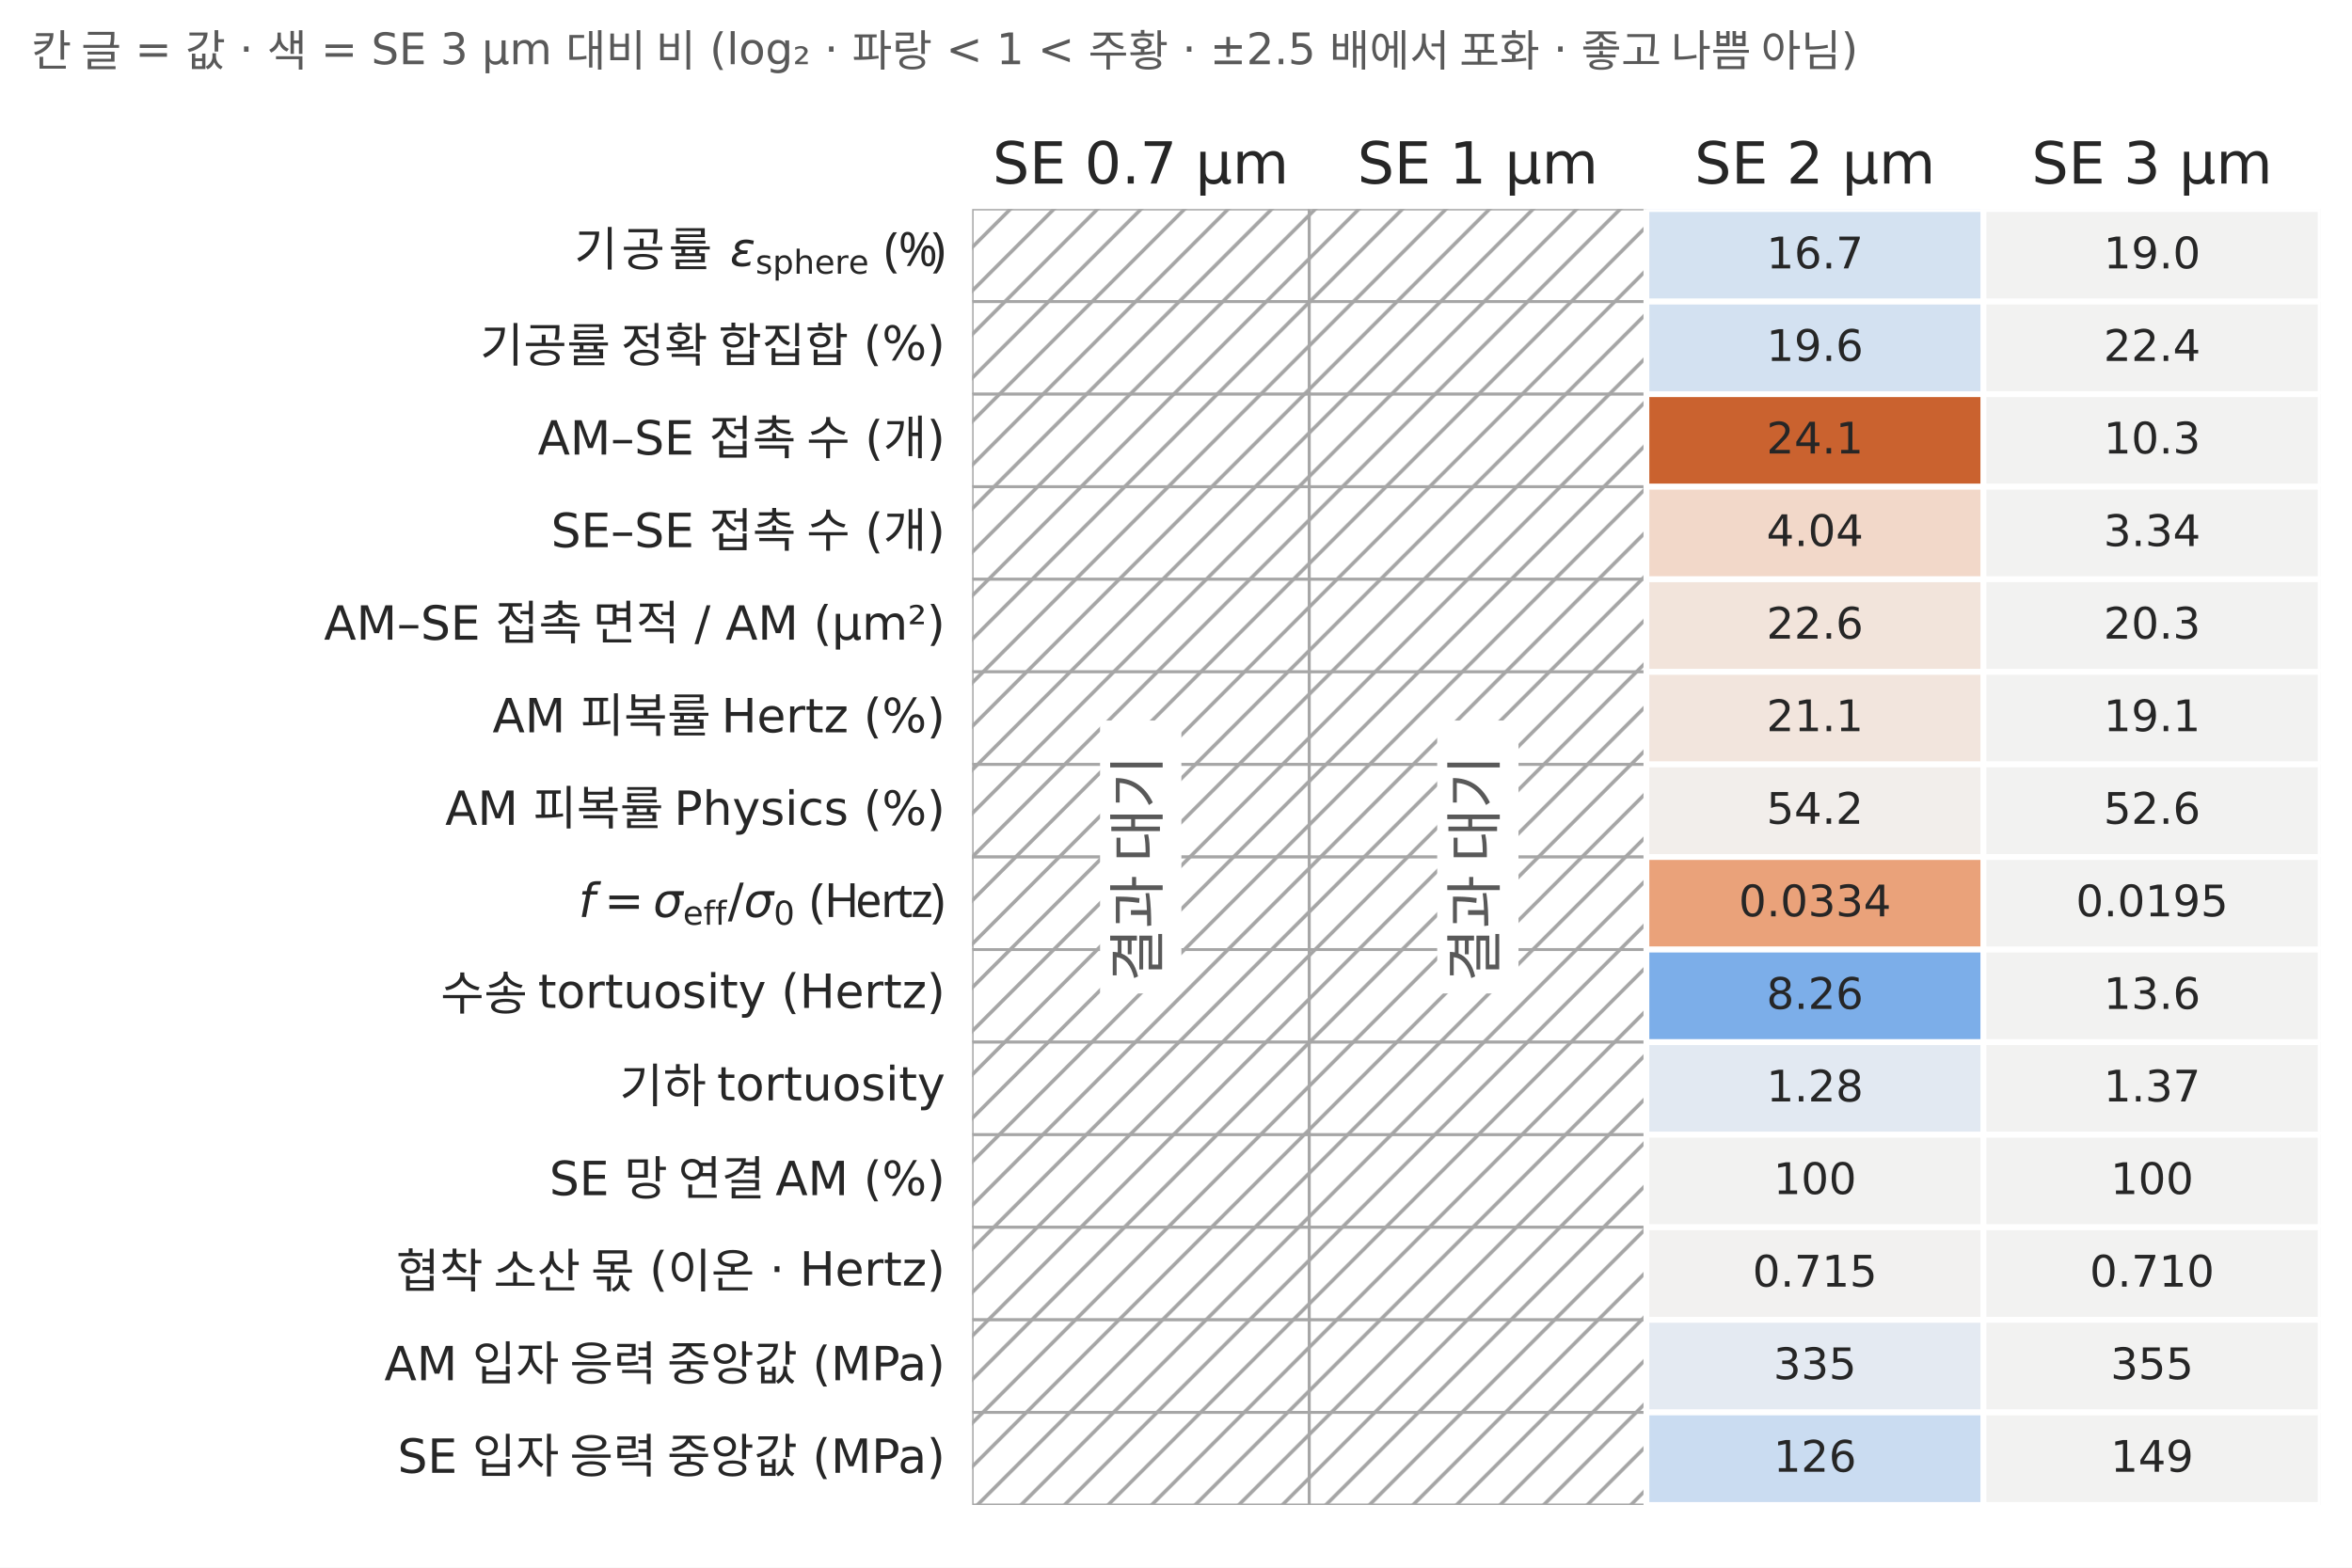
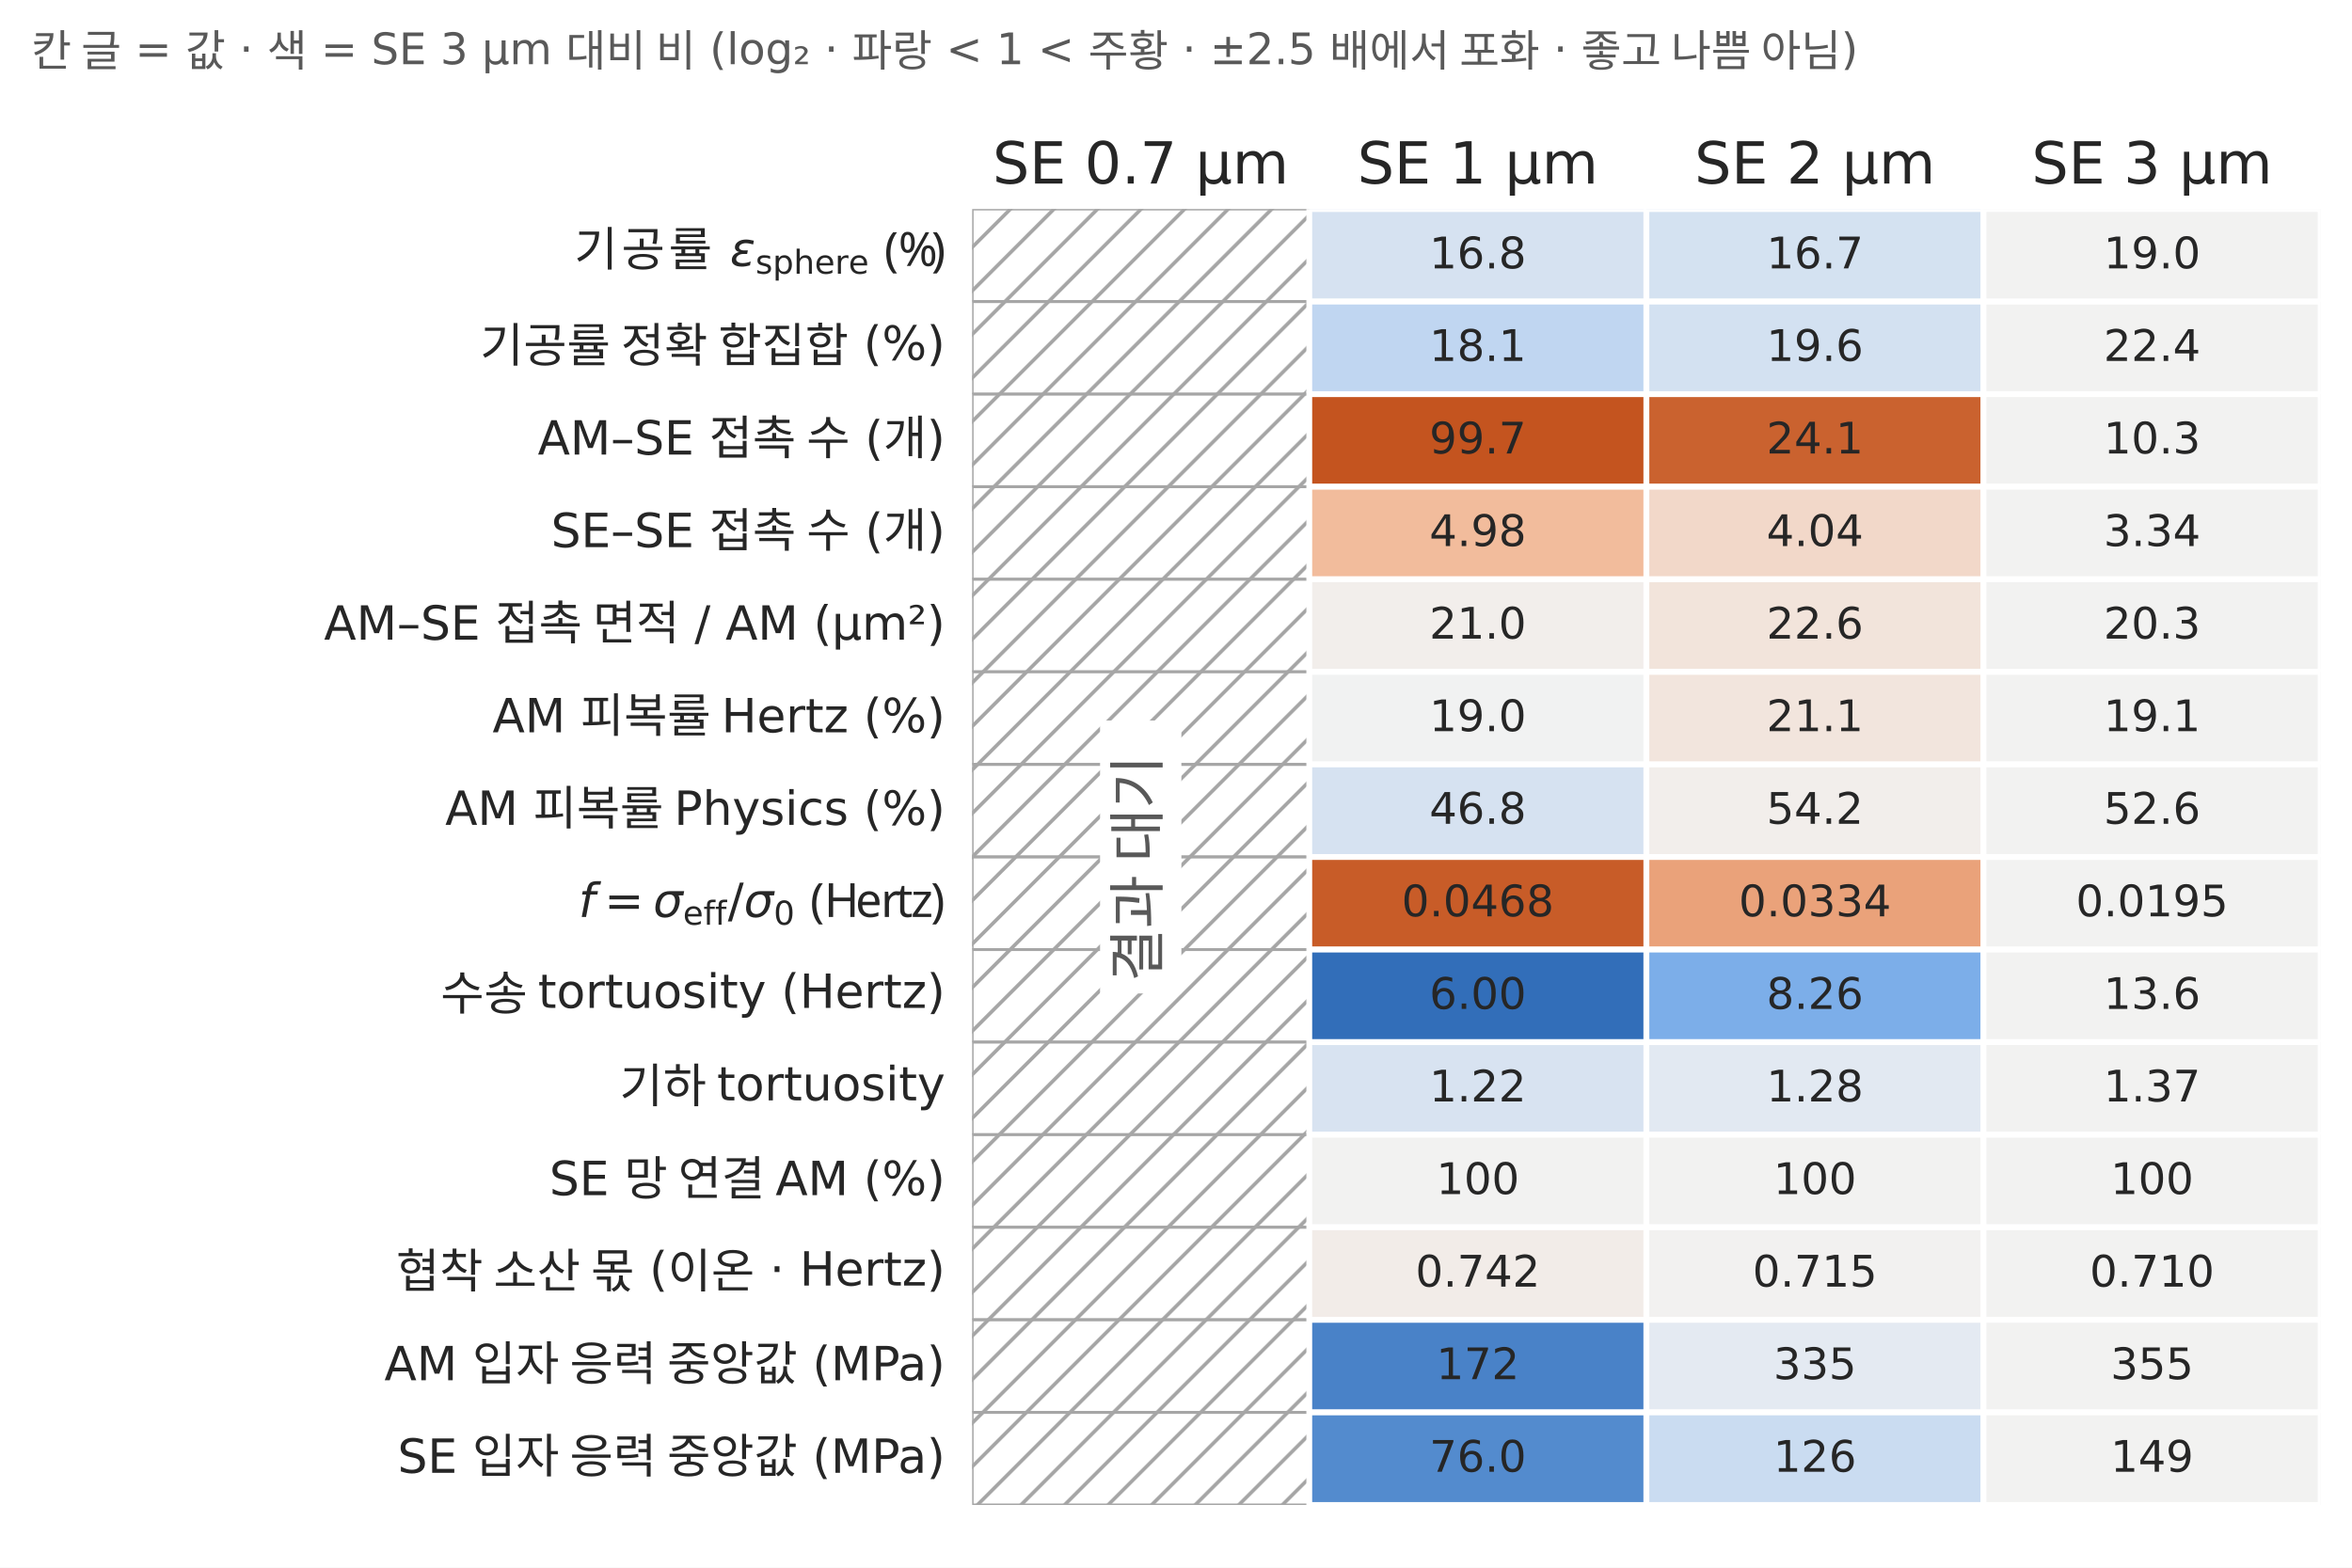
<svg xmlns="http://www.w3.org/2000/svg" width="324pt" height="216pt" viewBox="0 0 324 216" version="1.1">
  <defs>
    <style type="text/css">*{stroke-linejoin: round; stroke-linecap: butt}</style>
  </defs>
  <g id="figure_1">
    <g id="patch_1">
      <path d="M 0 216  L 324 216  L 324 0  L 0 0  z " style="fill: #ffffff" />
    </g>
    <g id="axes_1">
      <g id="patch_2">
        <path d="M 133.92 41.554  L 180.36 41.554  L 180.36 28.8  L 133.92 28.8  z " clip-path="url(#pc2533cafb9)" style="fill: url(#h41734e6f7a); stroke: #a6a6a6; stroke-width: 0.4; stroke-linejoin: miter" />
      </g>
      <g id="patch_3">
-         <path d="M 180.36 41.554  L 226.8 41.554  L 226.8 28.8  L 180.36 28.8  z " clip-path="url(#pc2533cafb9)" style="fill: url(#h41734e6f7a); stroke: #a6a6a6; stroke-width: 0.4; stroke-linejoin: miter" />
+         <path d="M 180.36 41.554  L 226.8 41.554  L 226.8 28.8  L 180.36 28.8  z " clip-path="url(#pc2533cafb9)" style="fill: #d6e2f1; stroke: #ffffff; stroke-width: 0.8; stroke-linejoin: miter" />
      </g>
      <g id="patch_4">
        <path d="M 226.8 41.554  L 273.24 41.554  L 273.24 28.8  L 226.8 28.8  z " clip-path="url(#pc2533cafb9)" style="fill: #d4e2f1; stroke: #ffffff; stroke-width: 0.8; stroke-linejoin: miter" />
      </g>
      <g id="patch_5">
        <path d="M 273.24 41.554  L 319.68 41.554  L 319.68 28.8  L 273.24 28.8  z " clip-path="url(#pc2533cafb9)" style="fill: #f2f2f1; stroke: #ffffff; stroke-width: 0.8; stroke-linejoin: miter" />
      </g>
      <g id="patch_6">
        <path d="M 133.92 54.309  L 180.36 54.309  L 180.36 41.554  L 133.92 41.554  z " clip-path="url(#pc2533cafb9)" style="fill: url(#h41734e6f7a); stroke: #a6a6a6; stroke-width: 0.4; stroke-linejoin: miter" />
      </g>
      <g id="patch_7">
-         <path d="M 180.36 54.309  L 226.8 54.309  L 226.8 41.554  L 180.36 41.554  z " clip-path="url(#pc2533cafb9)" style="fill: url(#h41734e6f7a); stroke: #a6a6a6; stroke-width: 0.4; stroke-linejoin: miter" />
+         <path d="M 180.36 54.309  L 226.8 54.309  L 226.8 41.554  L 180.36 41.554  z " clip-path="url(#pc2533cafb9)" style="fill: #c0d6f1; stroke: #ffffff; stroke-width: 0.8; stroke-linejoin: miter" />
      </g>
      <g id="patch_8">
        <path d="M 226.8 54.309  L 273.24 54.309  L 273.24 41.554  L 226.8 41.554  z " clip-path="url(#pc2533cafb9)" style="fill: #d3e1f1; stroke: #ffffff; stroke-width: 0.8; stroke-linejoin: miter" />
      </g>
      <g id="patch_9">
        <path d="M 273.24 54.309  L 319.68 54.309  L 319.68 41.554  L 273.24 41.554  z " clip-path="url(#pc2533cafb9)" style="fill: #f2f2f1; stroke: #ffffff; stroke-width: 0.8; stroke-linejoin: miter" />
      </g>
      <g id="patch_10">
        <path d="M 133.92 67.063  L 180.36 67.063  L 180.36 54.309  L 133.92 54.309  z " clip-path="url(#pc2533cafb9)" style="fill: url(#h41734e6f7a); stroke: #a6a6a6; stroke-width: 0.4; stroke-linejoin: miter" />
      </g>
      <g id="patch_11">
-         <path d="M 180.36 67.063  L 226.8 67.063  L 226.8 54.309  L 180.36 54.309  z " clip-path="url(#pc2533cafb9)" style="fill: url(#h41734e6f7a); stroke: #a6a6a6; stroke-width: 0.4; stroke-linejoin: miter" />
+         <path d="M 180.36 67.063  L 226.8 67.063  L 226.8 54.309  L 180.36 54.309  z " clip-path="url(#pc2533cafb9)" style="fill: #c4541f; stroke: #ffffff; stroke-width: 0.8; stroke-linejoin: miter" />
      </g>
      <g id="patch_12">
        <path d="M 226.8 67.063  L 273.24 67.063  L 273.24 54.309  L 226.8 54.309  z " clip-path="url(#pc2533cafb9)" style="fill: #ca622f; stroke: #ffffff; stroke-width: 0.8; stroke-linejoin: miter" />
      </g>
      <g id="patch_13">
        <path d="M 273.24 67.063  L 319.68 67.063  L 319.68 54.309  L 273.24 54.309  z " clip-path="url(#pc2533cafb9)" style="fill: #f2f2f1; stroke: #ffffff; stroke-width: 0.8; stroke-linejoin: miter" />
      </g>
      <g id="patch_14">
        <path d="M 133.92 79.817  L 180.36 79.817  L 180.36 67.063  L 133.92 67.063  z " clip-path="url(#pc2533cafb9)" style="fill: url(#h41734e6f7a); stroke: #a6a6a6; stroke-width: 0.4; stroke-linejoin: miter" />
      </g>
      <g id="patch_15">
-         <path d="M 180.36 79.817  L 226.8 79.817  L 226.8 67.063  L 180.36 67.063  z " clip-path="url(#pc2533cafb9)" style="fill: url(#h41734e6f7a); stroke: #a6a6a6; stroke-width: 0.4; stroke-linejoin: miter" />
+         <path d="M 180.36 79.817  L 226.8 79.817  L 226.8 67.063  L 180.36 67.063  z " clip-path="url(#pc2533cafb9)" style="fill: #f2bc9c; stroke: #ffffff; stroke-width: 0.8; stroke-linejoin: miter" />
      </g>
      <g id="patch_16">
        <path d="M 226.8 79.817  L 273.24 79.817  L 273.24 67.063  L 226.8 67.063  z " clip-path="url(#pc2533cafb9)" style="fill: #f2d8c9; stroke: #ffffff; stroke-width: 0.8; stroke-linejoin: miter" />
      </g>
      <g id="patch_17">
        <path d="M 273.24 79.817  L 319.68 79.817  L 319.68 67.063  L 273.24 67.063  z " clip-path="url(#pc2533cafb9)" style="fill: #f2f2f1; stroke: #ffffff; stroke-width: 0.8; stroke-linejoin: miter" />
      </g>
      <g id="patch_18">
        <path d="M 133.92 92.571  L 180.36 92.571  L 180.36 79.817  L 133.92 79.817  z " clip-path="url(#pc2533cafb9)" style="fill: url(#h41734e6f7a); stroke: #a6a6a6; stroke-width: 0.4; stroke-linejoin: miter" />
      </g>
      <g id="patch_19">
-         <path d="M 180.36 92.571  L 226.8 92.571  L 226.8 79.817  L 180.36 79.817  z " clip-path="url(#pc2533cafb9)" style="fill: url(#h41734e6f7a); stroke: #a6a6a6; stroke-width: 0.4; stroke-linejoin: miter" />
+         <path d="M 180.36 92.571  L 226.8 92.571  L 226.8 79.817  L 180.36 79.817  z " clip-path="url(#pc2533cafb9)" style="fill: #f2eeeb; stroke: #ffffff; stroke-width: 0.8; stroke-linejoin: miter" />
      </g>
      <g id="patch_20">
        <path d="M 226.8 92.571  L 273.24 92.571  L 273.24 79.817  L 226.8 79.817  z " clip-path="url(#pc2533cafb9)" style="fill: #f2e4db; stroke: #ffffff; stroke-width: 0.8; stroke-linejoin: miter" />
      </g>
      <g id="patch_21">
        <path d="M 273.24 92.571  L 319.68 92.571  L 319.68 79.817  L 273.24 79.817  z " clip-path="url(#pc2533cafb9)" style="fill: #f2f2f1; stroke: #ffffff; stroke-width: 0.8; stroke-linejoin: miter" />
      </g>
      <g id="patch_22">
        <path d="M 133.92 105.326  L 180.36 105.326  L 180.36 92.571  L 133.92 92.571  z " clip-path="url(#pc2533cafb9)" style="fill: url(#h41734e6f7a); stroke: #a6a6a6; stroke-width: 0.4; stroke-linejoin: miter" />
      </g>
      <g id="patch_23">
-         <path d="M 180.36 105.326  L 226.8 105.326  L 226.8 92.571  L 180.36 92.571  z " clip-path="url(#pc2533cafb9)" style="fill: url(#h41734e6f7a); stroke: #a6a6a6; stroke-width: 0.4; stroke-linejoin: miter" />
+         <path d="M 180.36 105.326  L 226.8 105.326  L 226.8 92.571  L 180.36 92.571  z " clip-path="url(#pc2533cafb9)" style="fill: #f1f2f2; stroke: #ffffff; stroke-width: 0.8; stroke-linejoin: miter" />
      </g>
      <g id="patch_24">
        <path d="M 226.8 105.326  L 273.24 105.326  L 273.24 92.571  L 226.8 92.571  z " clip-path="url(#pc2533cafb9)" style="fill: #f2e5dd; stroke: #ffffff; stroke-width: 0.8; stroke-linejoin: miter" />
      </g>
      <g id="patch_25">
        <path d="M 273.24 105.326  L 319.68 105.326  L 319.68 92.571  L 273.24 92.571  z " clip-path="url(#pc2533cafb9)" style="fill: #f2f2f1; stroke: #ffffff; stroke-width: 0.8; stroke-linejoin: miter" />
      </g>
      <g id="patch_26">
        <path d="M 133.92 118.08  L 180.36 118.08  L 180.36 105.326  L 133.92 105.326  z " clip-path="url(#pc2533cafb9)" style="fill: url(#h41734e6f7a); stroke: #a6a6a6; stroke-width: 0.4; stroke-linejoin: miter" />
      </g>
      <g id="patch_27">
-         <path d="M 180.36 118.08  L 226.8 118.08  L 226.8 105.326  L 180.36 105.326  z " clip-path="url(#pc2533cafb9)" style="fill: url(#h41734e6f7a); stroke: #a6a6a6; stroke-width: 0.4; stroke-linejoin: miter" />
+         <path d="M 180.36 118.08  L 226.8 118.08  L 226.8 105.326  L 180.36 105.326  z " clip-path="url(#pc2533cafb9)" style="fill: #d6e2f1; stroke: #ffffff; stroke-width: 0.8; stroke-linejoin: miter" />
      </g>
      <g id="patch_28">
        <path d="M 226.8 118.08  L 273.24 118.08  L 273.24 105.326  L 226.8 105.326  z " clip-path="url(#pc2533cafb9)" style="fill: #f2eeeb; stroke: #ffffff; stroke-width: 0.8; stroke-linejoin: miter" />
      </g>
      <g id="patch_29">
        <path d="M 273.24 118.08  L 319.68 118.08  L 319.68 105.326  L 273.24 105.326  z " clip-path="url(#pc2533cafb9)" style="fill: #f2f2f1; stroke: #ffffff; stroke-width: 0.8; stroke-linejoin: miter" />
      </g>
      <g id="patch_30">
        <path d="M 133.92 130.834  L 180.36 130.834  L 180.36 118.08  L 133.92 118.08  z " clip-path="url(#pc2533cafb9)" style="fill: url(#h41734e6f7a); stroke: #a6a6a6; stroke-width: 0.4; stroke-linejoin: miter" />
      </g>
      <g id="patch_31">
-         <path d="M 180.36 130.834  L 226.8 130.834  L 226.8 118.08  L 180.36 118.08  z " clip-path="url(#pc2533cafb9)" style="fill: url(#h41734e6f7a); stroke: #a6a6a6; stroke-width: 0.4; stroke-linejoin: miter" />
+         <path d="M 180.36 130.834  L 226.8 130.834  L 226.8 118.08  L 180.36 118.08  z " clip-path="url(#pc2533cafb9)" style="fill: #c85c28; stroke: #ffffff; stroke-width: 0.8; stroke-linejoin: miter" />
      </g>
      <g id="patch_32">
        <path d="M 226.8 130.834  L 273.24 130.834  L 273.24 118.08  L 226.8 118.08  z " clip-path="url(#pc2533cafb9)" style="fill: #eaa27a; stroke: #ffffff; stroke-width: 0.8; stroke-linejoin: miter" />
      </g>
      <g id="patch_33">
        <path d="M 273.24 130.834  L 319.68 130.834  L 319.68 118.08  L 273.24 118.08  z " clip-path="url(#pc2533cafb9)" style="fill: #f2f2f1; stroke: #ffffff; stroke-width: 0.8; stroke-linejoin: miter" />
      </g>
      <g id="patch_34">
        <path d="M 133.92 143.589  L 180.36 143.589  L 180.36 130.834  L 133.92 130.834  z " clip-path="url(#pc2533cafb9)" style="fill: url(#h41734e6f7a); stroke: #a6a6a6; stroke-width: 0.4; stroke-linejoin: miter" />
      </g>
      <g id="patch_35">
-         <path d="M 180.36 143.589  L 226.8 143.589  L 226.8 130.834  L 180.36 130.834  z " clip-path="url(#pc2533cafb9)" style="fill: url(#h41734e6f7a); stroke: #a6a6a6; stroke-width: 0.4; stroke-linejoin: miter" />
+         <path d="M 180.36 143.589  L 226.8 143.589  L 226.8 130.834  L 180.36 130.834  z " clip-path="url(#pc2533cafb9)" style="fill: #326eb9; stroke: #ffffff; stroke-width: 0.8; stroke-linejoin: miter" />
      </g>
      <g id="patch_36">
        <path d="M 226.8 143.589  L 273.24 143.589  L 273.24 130.834  L 226.8 130.834  z " clip-path="url(#pc2533cafb9)" style="fill: #7caee9; stroke: #ffffff; stroke-width: 0.8; stroke-linejoin: miter" />
      </g>
      <g id="patch_37">
        <path d="M 273.24 143.589  L 319.68 143.589  L 319.68 130.834  L 273.24 130.834  z " clip-path="url(#pc2533cafb9)" style="fill: #f2f2f1; stroke: #ffffff; stroke-width: 0.8; stroke-linejoin: miter" />
      </g>
      <g id="patch_38">
        <path d="M 133.92 156.343  L 180.36 156.343  L 180.36 143.589  L 133.92 143.589  z " clip-path="url(#pc2533cafb9)" style="fill: url(#h41734e6f7a); stroke: #a6a6a6; stroke-width: 0.4; stroke-linejoin: miter" />
      </g>
      <g id="patch_39">
-         <path d="M 180.36 156.343  L 226.8 156.343  L 226.8 143.589  L 180.36 143.589  z " clip-path="url(#pc2533cafb9)" style="fill: url(#h41734e6f7a); stroke: #a6a6a6; stroke-width: 0.4; stroke-linejoin: miter" />
+         <path d="M 180.36 156.343  L 226.8 156.343  L 226.8 143.589  L 180.36 143.589  z " clip-path="url(#pc2533cafb9)" style="fill: #d8e3f1; stroke: #ffffff; stroke-width: 0.8; stroke-linejoin: miter" />
      </g>
      <g id="patch_40">
        <path d="M 226.8 156.343  L 273.24 156.343  L 273.24 143.589  L 226.8 143.589  z " clip-path="url(#pc2533cafb9)" style="fill: #e2e9f2; stroke: #ffffff; stroke-width: 0.8; stroke-linejoin: miter" />
      </g>
      <g id="patch_41">
        <path d="M 273.24 156.343  L 319.68 156.343  L 319.68 143.589  L 273.24 143.589  z " clip-path="url(#pc2533cafb9)" style="fill: #f2f2f1; stroke: #ffffff; stroke-width: 0.8; stroke-linejoin: miter" />
      </g>
      <g id="patch_42">
        <path d="M 133.92 169.097  L 180.36 169.097  L 180.36 156.343  L 133.92 156.343  z " clip-path="url(#pc2533cafb9)" style="fill: url(#h41734e6f7a); stroke: #a6a6a6; stroke-width: 0.4; stroke-linejoin: miter" />
      </g>
      <g id="patch_43">
-         <path d="M 180.36 169.097  L 226.8 169.097  L 226.8 156.343  L 180.36 156.343  z " clip-path="url(#pc2533cafb9)" style="fill: url(#h41734e6f7a); stroke: #a6a6a6; stroke-width: 0.4; stroke-linejoin: miter" />
+         <path d="M 180.36 169.097  L 226.8 169.097  L 226.8 156.343  L 180.36 156.343  z " clip-path="url(#pc2533cafb9)" style="fill: #f2f2f1; stroke: #ffffff; stroke-width: 0.8; stroke-linejoin: miter" />
      </g>
      <g id="patch_44">
        <path d="M 226.8 169.097  L 273.24 169.097  L 273.24 156.343  L 226.8 156.343  z " clip-path="url(#pc2533cafb9)" style="fill: #f2f2f1; stroke: #ffffff; stroke-width: 0.8; stroke-linejoin: miter" />
      </g>
      <g id="patch_45">
        <path d="M 273.24 169.097  L 319.68 169.097  L 319.68 156.343  L 273.24 156.343  z " clip-path="url(#pc2533cafb9)" style="fill: #f2f2f1; stroke: #ffffff; stroke-width: 0.8; stroke-linejoin: miter" />
      </g>
      <g id="patch_46">
        <path d="M 133.92 181.851  L 180.36 181.851  L 180.36 169.097  L 133.92 169.097  z " clip-path="url(#pc2533cafb9)" style="fill: url(#h41734e6f7a); stroke: #a6a6a6; stroke-width: 0.4; stroke-linejoin: miter" />
      </g>
      <g id="patch_47">
-         <path d="M 180.36 181.851  L 226.8 181.851  L 226.8 169.097  L 180.36 169.097  z " clip-path="url(#pc2533cafb9)" style="fill: url(#h41734e6f7a); stroke: #a6a6a6; stroke-width: 0.4; stroke-linejoin: miter" />
+         <path d="M 180.36 181.851  L 226.8 181.851  L 226.8 169.097  L 180.36 169.097  z " clip-path="url(#pc2533cafb9)" style="fill: #f2ece8; stroke: #ffffff; stroke-width: 0.8; stroke-linejoin: miter" />
      </g>
      <g id="patch_48">
        <path d="M 226.8 181.851  L 273.24 181.851  L 273.24 169.097  L 226.8 169.097  z " clip-path="url(#pc2533cafb9)" style="fill: #f2f1f0; stroke: #ffffff; stroke-width: 0.8; stroke-linejoin: miter" />
      </g>
      <g id="patch_49">
        <path d="M 273.24 181.851  L 319.68 181.851  L 319.68 169.097  L 273.24 169.097  z " clip-path="url(#pc2533cafb9)" style="fill: #f2f2f1; stroke: #ffffff; stroke-width: 0.8; stroke-linejoin: miter" />
      </g>
      <g id="patch_50">
        <path d="M 133.92 194.606  L 180.36 194.606  L 180.36 181.851  L 133.92 181.851  z " clip-path="url(#pc2533cafb9)" style="fill: url(#h41734e6f7a); stroke: #a6a6a6; stroke-width: 0.4; stroke-linejoin: miter" />
      </g>
      <g id="patch_51">
-         <path d="M 180.36 194.606  L 226.8 194.606  L 226.8 181.851  L 180.36 181.851  z " clip-path="url(#pc2533cafb9)" style="fill: url(#h41734e6f7a); stroke: #a6a6a6; stroke-width: 0.4; stroke-linejoin: miter" />
+         <path d="M 180.36 194.606  L 226.8 194.606  L 226.8 181.851  L 180.36 181.851  z " clip-path="url(#pc2533cafb9)" style="fill: #4982c8; stroke: #ffffff; stroke-width: 0.8; stroke-linejoin: miter" />
      </g>
      <g id="patch_52">
        <path d="M 226.8 194.606  L 273.24 194.606  L 273.24 181.851  L 226.8 181.851  z " clip-path="url(#pc2533cafb9)" style="fill: #e4eaf2; stroke: #ffffff; stroke-width: 0.8; stroke-linejoin: miter" />
      </g>
      <g id="patch_53">
        <path d="M 273.24 194.606  L 319.68 194.606  L 319.68 181.851  L 273.24 181.851  z " clip-path="url(#pc2533cafb9)" style="fill: #f2f2f1; stroke: #ffffff; stroke-width: 0.8; stroke-linejoin: miter" />
      </g>
      <g id="patch_54">
        <path d="M 133.92 207.36  L 180.36 207.36  L 180.36 194.606  L 133.92 194.606  z " clip-path="url(#pc2533cafb9)" style="fill: url(#h41734e6f7a); stroke: #a6a6a6; stroke-width: 0.4; stroke-linejoin: miter" />
      </g>
      <g id="patch_55">
-         <path d="M 180.36 207.36  L 226.8 207.36  L 226.8 194.606  L 180.36 194.606  z " clip-path="url(#pc2533cafb9)" style="fill: url(#h41734e6f7a); stroke: #a6a6a6; stroke-width: 0.4; stroke-linejoin: miter" />
+         <path d="M 180.36 207.36  L 226.8 207.36  L 226.8 194.606  L 180.36 194.606  z " clip-path="url(#pc2533cafb9)" style="fill: #538bce; stroke: #ffffff; stroke-width: 0.8; stroke-linejoin: miter" />
      </g>
      <g id="patch_56">
        <path d="M 226.8 207.36  L 273.24 207.36  L 273.24 194.606  L 226.8 194.606  z " clip-path="url(#pc2533cafb9)" style="fill: #cadcf1; stroke: #ffffff; stroke-width: 0.8; stroke-linejoin: miter" />
      </g>
      <g id="patch_57">
        <path d="M 273.24 207.36  L 319.68 207.36  L 319.68 194.606  L 273.24 194.606  z " clip-path="url(#pc2533cafb9)" style="fill: #f2f2f1; stroke: #ffffff; stroke-width: 0.8; stroke-linejoin: miter" />
      </g>
-       <g id="text_1">
+       <g id="outside-ok">
        <g style="fill: #262626" transform="translate(79.1148 36.76901)">
          <text>
            <tspan x="0" y="-0.125" style="font-weight: 500; font-size: 6.5px; font-family: 'WenQuanYi Zen Hei'; fill: #262626">기</tspan>
            <tspan x="6.5" y="-0.125" style="font-weight: 500; font-size: 6.5px; font-family: 'WenQuanYi Zen Hei'; fill: #262626">공</tspan>
            <tspan x="13" y="-0.125" style="font-weight: 500; font-size: 6.5px; font-family: 'WenQuanYi Zen Hei'; fill: #262626">률</tspan>
            <tspan x="19.5" y="-0.125" style="font-weight: 500; font-size: 6.5px; font-family: 'WenQuanYi Zen Hei'; fill: #262626"> </tspan>
            <tspan x="40.752" y="-0.125" style="font-weight: 500; font-size: 6.5px; font-family: 'WenQuanYi Zen Hei'; fill: #262626"> </tspan>
            <tspan x="42.701" y="-0.125" style="font-weight: 500; font-size: 6.5px; font-family: 'WenQuanYi Zen Hei'; fill: #262626">(</tspan>
            <tspan x="44.649" y="-0.125" style="font-weight: 500; font-size: 6.5px; font-family: 'WenQuanYi Zen Hei'; fill: #262626">%</tspan>
            <tspan x="49.194" y="-0.125" style="font-weight: 500; font-size: 6.5px; font-family: 'WenQuanYi Zen Hei'; fill: #262626">)</tspan>
            <tspan x="21.449" y="-0.125" style="font-style: oblique; font-size: 6.5px; font-family: 'DejaVu Sans'; fill: #262626">ε</tspan>
            <tspan x="24.962" y="0.944" style="font-size: 4.55px; font-family: 'DejaVu Sans'; fill: #262626">s</tspan>
            <tspan x="27.333" y="0.944" style="font-size: 4.55px; font-family: 'DejaVu Sans'; fill: #262626">p</tspan>
            <tspan x="30.221" y="0.944" style="font-size: 4.55px; font-family: 'DejaVu Sans'; fill: #262626">h</tspan>
            <tspan x="33.105" y="0.944" style="font-size: 4.55px; font-family: 'DejaVu Sans'; fill: #262626">e</tspan>
            <tspan x="35.904" y="0.944" style="font-size: 4.55px; font-family: 'DejaVu Sans'; fill: #262626">r</tspan>
            <tspan x="37.775" y="0.944" style="font-size: 4.55px; font-family: 'DejaVu Sans'; fill: #262626">e</tspan>
          </text>
        </g>
      </g>
+       <g id="text_1">
+         <text style="font-size: 6px; font-family: 'Aptos', 'Malgun Gothic', 'Carlito', 'WenQuanYi Zen Hei', 'DejaVu Sans'; text-anchor: middle; fill: #262626" x="203.58" y="36.976" transform="rotate(-0 203.58 36.97597)">16.8</text>
+       </g>
      <g id="text_2">
        <text style="font-size: 6px; font-family: 'Aptos', 'Malgun Gothic', 'Carlito', 'WenQuanYi Zen Hei', 'DejaVu Sans'; text-anchor: middle; fill: #262626" x="250.02" y="36.976" transform="rotate(-0 250.02 36.97597)">16.7</text>
      </g>
      <g id="text_3">
        <text style="font-size: 6px; font-family: 'Aptos', 'Malgun Gothic', 'Carlito', 'WenQuanYi Zen Hei', 'DejaVu Sans'; text-anchor: middle; fill: #262626" x="296.46" y="36.976" transform="rotate(-0 296.46 36.97597)">19.0</text>
      </g>
+       <g id="outside-ok">
+         <text style="font-size: 6.5px; font-family: 'Aptos', 'Malgun Gothic', 'Carlito', 'WenQuanYi Zen Hei', 'DejaVu Sans'; text-anchor: end; fill: #262626" x="130.205" y="49.88" transform="rotate(-0 130.2048 49.88016)">기공률 정확 합집합 (%)</text>
+       </g>
      <g id="text_4">
-         <text style="font-size: 6.5px; font-family: 'Aptos', 'Malgun Gothic', 'Carlito', 'WenQuanYi Zen Hei', 'DejaVu Sans'; text-anchor: end; fill: #262626" x="130.205" y="49.88" transform="rotate(-0 130.2048 49.88016)">기공률 정확 합집합 (%)</text>
+         <text style="font-size: 6px; font-family: 'Aptos', 'Malgun Gothic', 'Carlito', 'WenQuanYi Zen Hei', 'DejaVu Sans'; text-anchor: middle; fill: #262626" x="203.58" y="49.73" transform="rotate(-0 203.58 49.73026)">18.1</text>
      </g>
      <g id="text_5">
        <text style="font-size: 6px; font-family: 'Aptos', 'Malgun Gothic', 'Carlito', 'WenQuanYi Zen Hei', 'DejaVu Sans'; text-anchor: middle; fill: #262626" x="250.02" y="49.73" transform="rotate(-0 250.02 49.73026)">19.6</text>
      </g>
      <g id="text_6">
        <text style="font-size: 6px; font-family: 'Aptos', 'Malgun Gothic', 'Carlito', 'WenQuanYi Zen Hei', 'DejaVu Sans'; text-anchor: middle; fill: #262626" x="296.46" y="49.73" transform="rotate(-0 296.46 49.73026)">22.4</text>
      </g>
+       <g id="outside-ok">
+         <text style="font-size: 6.5px; font-family: 'Aptos', 'Malgun Gothic', 'Carlito', 'WenQuanYi Zen Hei', 'DejaVu Sans'; text-anchor: end; fill: #262626" x="130.205" y="62.634" transform="rotate(-0 130.2048 62.63444)">AM–SE 접촉 수 (개)</text>
+       </g>
      <g id="text_7">
-         <text style="font-size: 6.5px; font-family: 'Aptos', 'Malgun Gothic', 'Carlito', 'WenQuanYi Zen Hei', 'DejaVu Sans'; text-anchor: end; fill: #262626" x="130.205" y="62.634" transform="rotate(-0 130.2048 62.63444)">AM–SE 접촉 수 (개)</text>
+         <text style="font-size: 6px; font-family: 'Aptos', 'Malgun Gothic', 'Carlito', 'WenQuanYi Zen Hei', 'DejaVu Sans'; text-anchor: middle; fill: #262626" x="203.58" y="62.485" transform="rotate(-0 203.58 62.48454)">99.7</text>
      </g>
      <g id="text_8">
        <text style="font-size: 6px; font-family: 'Aptos', 'Malgun Gothic', 'Carlito', 'WenQuanYi Zen Hei', 'DejaVu Sans'; text-anchor: middle; fill: #262626" x="250.02" y="62.485" transform="rotate(-0 250.02 62.48454)">24.1</text>
      </g>
      <g id="text_9">
        <text style="font-size: 6px; font-family: 'Aptos', 'Malgun Gothic', 'Carlito', 'WenQuanYi Zen Hei', 'DejaVu Sans'; text-anchor: middle; fill: #262626" x="296.46" y="62.485" transform="rotate(-0 296.46 62.48454)">10.3</text>
      </g>
+       <g id="outside-ok">
+         <text style="font-size: 6.5px; font-family: 'Aptos', 'Malgun Gothic', 'Carlito', 'WenQuanYi Zen Hei', 'DejaVu Sans'; text-anchor: end; fill: #262626" x="130.205" y="75.389" transform="rotate(-0 130.2048 75.38873)">SE–SE 접촉 수 (개)</text>
+       </g>
      <g id="text_10">
-         <text style="font-size: 6.5px; font-family: 'Aptos', 'Malgun Gothic', 'Carlito', 'WenQuanYi Zen Hei', 'DejaVu Sans'; text-anchor: end; fill: #262626" x="130.205" y="75.389" transform="rotate(-0 130.2048 75.38873)">SE–SE 접촉 수 (개)</text>
+         <text style="font-size: 6px; font-family: 'Aptos', 'Malgun Gothic', 'Carlito', 'WenQuanYi Zen Hei', 'DejaVu Sans'; text-anchor: middle; fill: #262626" x="203.58" y="75.239" transform="rotate(-0 203.58 75.23883)">4.98</text>
      </g>
      <g id="text_11">
        <text style="font-size: 6px; font-family: 'Aptos', 'Malgun Gothic', 'Carlito', 'WenQuanYi Zen Hei', 'DejaVu Sans'; text-anchor: middle; fill: #262626" x="250.02" y="75.239" transform="rotate(-0 250.02 75.23883)">4.04</text>
      </g>
      <g id="text_12">
        <text style="font-size: 6px; font-family: 'Aptos', 'Malgun Gothic', 'Carlito', 'WenQuanYi Zen Hei', 'DejaVu Sans'; text-anchor: middle; fill: #262626" x="296.46" y="75.239" transform="rotate(-0 296.46 75.23883)">3.34</text>
      </g>
+       <g id="outside-ok">
+         <text style="font-size: 6.5px; font-family: 'Aptos', 'Malgun Gothic', 'Carlito', 'WenQuanYi Zen Hei', 'DejaVu Sans'; text-anchor: end; fill: #262626" x="130.205" y="88.143" transform="rotate(-0 130.2048 88.14302)">AM–SE 접촉 면적 / AM (µm²)</text>
+       </g>
      <g id="text_13">
-         <text style="font-size: 6.5px; font-family: 'Aptos', 'Malgun Gothic', 'Carlito', 'WenQuanYi Zen Hei', 'DejaVu Sans'; text-anchor: end; fill: #262626" x="130.205" y="88.143" transform="rotate(-0 130.2048 88.14302)">AM–SE 접촉 면적 / AM (µm²)</text>
+         <text style="font-size: 6px; font-family: 'Aptos', 'Malgun Gothic', 'Carlito', 'WenQuanYi Zen Hei', 'DejaVu Sans'; text-anchor: middle; fill: #262626" x="203.58" y="87.993" transform="rotate(-0 203.58 87.99311)">21.0</text>
      </g>
      <g id="text_14">
        <text style="font-size: 6px; font-family: 'Aptos', 'Malgun Gothic', 'Carlito', 'WenQuanYi Zen Hei', 'DejaVu Sans'; text-anchor: middle; fill: #262626" x="250.02" y="87.993" transform="rotate(-0 250.02 87.99311)">22.6</text>
      </g>
      <g id="text_15">
        <text style="font-size: 6px; font-family: 'Aptos', 'Malgun Gothic', 'Carlito', 'WenQuanYi Zen Hei', 'DejaVu Sans'; text-anchor: middle; fill: #262626" x="296.46" y="87.993" transform="rotate(-0 296.46 87.99311)">20.3</text>
      </g>
+       <g id="outside-ok">
+         <text style="font-size: 6.5px; font-family: 'Aptos', 'Malgun Gothic', 'Carlito', 'WenQuanYi Zen Hei', 'DejaVu Sans'; text-anchor: end; fill: #262626" x="130.205" y="100.897" transform="rotate(-0 130.2048 100.8973)">AM 피복률 Hertz (%)</text>
+       </g>
      <g id="text_16">
-         <text style="font-size: 6.5px; font-family: 'Aptos', 'Malgun Gothic', 'Carlito', 'WenQuanYi Zen Hei', 'DejaVu Sans'; text-anchor: end; fill: #262626" x="130.205" y="100.897" transform="rotate(-0 130.2048 100.8973)">AM 피복률 Hertz (%)</text>
+         <text style="font-size: 6px; font-family: 'Aptos', 'Malgun Gothic', 'Carlito', 'WenQuanYi Zen Hei', 'DejaVu Sans'; text-anchor: middle; fill: #262626" x="203.58" y="100.747" transform="rotate(-0 203.58 100.7474)">19.0</text>
      </g>
      <g id="text_17">
        <text style="font-size: 6px; font-family: 'Aptos', 'Malgun Gothic', 'Carlito', 'WenQuanYi Zen Hei', 'DejaVu Sans'; text-anchor: middle; fill: #262626" x="250.02" y="100.747" transform="rotate(-0 250.02 100.7474)">21.1</text>
      </g>
      <g id="text_18">
        <text style="font-size: 6px; font-family: 'Aptos', 'Malgun Gothic', 'Carlito', 'WenQuanYi Zen Hei', 'DejaVu Sans'; text-anchor: middle; fill: #262626" x="296.46" y="100.747" transform="rotate(-0 296.46 100.7474)">19.1</text>
      </g>
+       <g id="outside-ok">
+         <text style="font-size: 6.5px; font-family: 'Aptos', 'Malgun Gothic', 'Carlito', 'WenQuanYi Zen Hei', 'DejaVu Sans'; text-anchor: end; fill: #262626" x="130.205" y="113.652" transform="rotate(-0 130.2048 113.6516)">AM 피복률 Physics (%)</text>
+       </g>
      <g id="text_19">
-         <text style="font-size: 6.5px; font-family: 'Aptos', 'Malgun Gothic', 'Carlito', 'WenQuanYi Zen Hei', 'DejaVu Sans'; text-anchor: end; fill: #262626" x="130.205" y="113.652" transform="rotate(-0 130.2048 113.6516)">AM 피복률 Physics (%)</text>
+         <text style="font-size: 6px; font-family: 'Aptos', 'Malgun Gothic', 'Carlito', 'WenQuanYi Zen Hei', 'DejaVu Sans'; text-anchor: middle; fill: #262626" x="203.58" y="113.502" transform="rotate(-0 203.58 113.5017)">46.8</text>
      </g>
      <g id="text_20">
        <text style="font-size: 6px; font-family: 'Aptos', 'Malgun Gothic', 'Carlito', 'WenQuanYi Zen Hei', 'DejaVu Sans'; text-anchor: middle; fill: #262626" x="250.02" y="113.502" transform="rotate(-0 250.02 113.5017)">54.2</text>
      </g>
      <g id="text_21">
        <text style="font-size: 6px; font-family: 'Aptos', 'Malgun Gothic', 'Carlito', 'WenQuanYi Zen Hei', 'DejaVu Sans'; text-anchor: middle; fill: #262626" x="296.46" y="113.502" transform="rotate(-0 296.46 113.5017)">52.6</text>
      </g>
-       <g id="text_22">
+       <g id="outside-ok">
        <g style="fill: #262626" transform="translate(79.6998 126.4059)">
          <text>
            <tspan x="0" y="-0.062" style="font-style: oblique; font-size: 6.5px; font-family: 'DejaVu Sans'; fill: #262626">f</tspan>
            <tspan x="10.267" y="-0.062" style="font-style: oblique; font-size: 6.5px; font-family: 'DejaVu Sans'; fill: #262626">σ</tspan>
            <tspan x="22.758" y="-0.062" style="font-style: oblique; font-size: 6.5px; font-family: 'DejaVu Sans'; fill: #262626">σ</tspan>
            <tspan x="3.555" y="-0.062" style="font-size: 6.5px; font-family: 'DejaVu Sans'; fill: #262626">=</tspan>
            <tspan x="20.568" y="-0.062" style="font-size: 6.5px; font-family: 'DejaVu Sans'; fill: #262626">/</tspan>
            <tspan x="14.387" y="1.006" style="font-size: 4.55px; font-family: 'DejaVu Sans'; fill: #262626">e</tspan>
            <tspan x="17.186" y="1.006" style="font-size: 4.55px; font-family: 'DejaVu Sans'; fill: #262626">f</tspan>
            <tspan x="18.788" y="1.006" style="font-size: 4.55px; font-family: 'DejaVu Sans'; fill: #262626">f</tspan>
            <tspan x="26.878" y="1.006" style="font-size: 4.55px; font-family: 'DejaVu Sans'; fill: #262626">0</tspan>
            <tspan x="29.951" y="-0.062" style="font-weight: 500; font-size: 6.5px; font-family: 'WenQuanYi Zen Hei'; fill: #262626"> </tspan>
            <tspan x="31.899" y="-0.062" style="font-weight: 500; font-size: 6.5px; font-family: 'WenQuanYi Zen Hei'; fill: #262626">(</tspan>
            <tspan x="33.848" y="-0.062" style="font-weight: 500; font-size: 6.5px; font-family: 'WenQuanYi Zen Hei'; fill: #262626">H</tspan>
            <tspan x="38.133" y="-0.062" style="font-weight: 500; font-size: 6.5px; font-family: 'WenQuanYi Zen Hei'; fill: #262626">e</tspan>
            <tspan x="41.637" y="-0.062" style="font-weight: 500; font-size: 6.5px; font-family: 'WenQuanYi Zen Hei'; fill: #262626">r</tspan>
            <tspan x="43.712" y="-0.062" style="font-weight: 500; font-size: 6.5px; font-family: 'WenQuanYi Zen Hei'; fill: #262626">t</tspan>
            <tspan x="45.788" y="-0.062" style="font-weight: 500; font-size: 6.5px; font-family: 'WenQuanYi Zen Hei'; fill: #262626">z</tspan>
            <tspan x="48.518" y="-0.062" style="font-weight: 500; font-size: 6.5px; font-family: 'WenQuanYi Zen Hei'; fill: #262626">)</tspan>
          </text>
        </g>
      </g>
+       <g id="text_22">
+         <text style="font-size: 6px; font-family: 'Aptos', 'Malgun Gothic', 'Carlito', 'WenQuanYi Zen Hei', 'DejaVu Sans'; text-anchor: middle; fill: #262626" x="203.58" y="126.256" transform="rotate(-0 203.58 126.256)">0.0468</text>
+       </g>
      <g id="text_23">
        <text style="font-size: 6px; font-family: 'Aptos', 'Malgun Gothic', 'Carlito', 'WenQuanYi Zen Hei', 'DejaVu Sans'; text-anchor: middle; fill: #262626" x="250.02" y="126.256" transform="rotate(-0 250.02 126.256)">0.0334</text>
      </g>
      <g id="text_24">
        <text style="font-size: 6px; font-family: 'Aptos', 'Malgun Gothic', 'Carlito', 'WenQuanYi Zen Hei', 'DejaVu Sans'; text-anchor: middle; fill: #262626" x="296.46" y="126.256" transform="rotate(-0 296.46 126.256)">0.0195</text>
      </g>
+       <g id="outside-ok">
+         <text style="font-size: 6.5px; font-family: 'Aptos', 'Malgun Gothic', 'Carlito', 'WenQuanYi Zen Hei', 'DejaVu Sans'; text-anchor: end; fill: #262626" x="130.205" y="139.16" transform="rotate(-0 130.2048 139.1602)">수송 tortuosity (Hertz)</text>
+       </g>
      <g id="text_25">
-         <text style="font-size: 6.5px; font-family: 'Aptos', 'Malgun Gothic', 'Carlito', 'WenQuanYi Zen Hei', 'DejaVu Sans'; text-anchor: end; fill: #262626" x="130.205" y="139.16" transform="rotate(-0 130.2048 139.1602)">수송 tortuosity (Hertz)</text>
+         <text style="font-size: 6px; font-family: 'Aptos', 'Malgun Gothic', 'Carlito', 'WenQuanYi Zen Hei', 'DejaVu Sans'; text-anchor: middle; fill: #262626" x="203.58" y="139.01" transform="rotate(-0 203.58 139.0103)">6.00</text>
      </g>
      <g id="text_26">
        <text style="font-size: 6px; font-family: 'Aptos', 'Malgun Gothic', 'Carlito', 'WenQuanYi Zen Hei', 'DejaVu Sans'; text-anchor: middle; fill: #262626" x="250.02" y="139.01" transform="rotate(-0 250.02 139.0103)">8.26</text>
      </g>
      <g id="text_27">
        <text style="font-size: 6px; font-family: 'Aptos', 'Malgun Gothic', 'Carlito', 'WenQuanYi Zen Hei', 'DejaVu Sans'; text-anchor: middle; fill: #262626" x="296.46" y="139.01" transform="rotate(-0 296.46 139.0103)">13.6</text>
      </g>
+       <g id="outside-ok">
+         <text style="font-size: 6.5px; font-family: 'Aptos', 'Malgun Gothic', 'Carlito', 'WenQuanYi Zen Hei', 'DejaVu Sans'; text-anchor: end; fill: #262626" x="130.205" y="151.914" transform="rotate(-0 130.2048 151.9144)">기하 tortuosity</text>
+       </g>
      <g id="text_28">
-         <text style="font-size: 6.5px; font-family: 'Aptos', 'Malgun Gothic', 'Carlito', 'WenQuanYi Zen Hei', 'DejaVu Sans'; text-anchor: end; fill: #262626" x="130.205" y="151.914" transform="rotate(-0 130.2048 151.9144)">기하 tortuosity</text>
+         <text style="font-size: 6px; font-family: 'Aptos', 'Malgun Gothic', 'Carlito', 'WenQuanYi Zen Hei', 'DejaVu Sans'; text-anchor: middle; fill: #262626" x="203.58" y="151.765" transform="rotate(-0 203.58 151.7645)">1.22</text>
      </g>
      <g id="text_29">
        <text style="font-size: 6px; font-family: 'Aptos', 'Malgun Gothic', 'Carlito', 'WenQuanYi Zen Hei', 'DejaVu Sans'; text-anchor: middle; fill: #262626" x="250.02" y="151.765" transform="rotate(-0 250.02 151.7645)">1.28</text>
      </g>
      <g id="text_30">
        <text style="font-size: 6px; font-family: 'Aptos', 'Malgun Gothic', 'Carlito', 'WenQuanYi Zen Hei', 'DejaVu Sans'; text-anchor: middle; fill: #262626" x="296.46" y="151.765" transform="rotate(-0 296.46 151.7645)">1.37</text>
      </g>
+       <g id="outside-ok">
+         <text style="font-size: 6.5px; font-family: 'Aptos', 'Malgun Gothic', 'Carlito', 'WenQuanYi Zen Hei', 'DejaVu Sans'; text-anchor: end; fill: #262626" x="130.205" y="164.669" transform="rotate(-0 130.2048 164.6687)">SE 망 연결 AM (%)</text>
+       </g>
      <g id="text_31">
-         <text style="font-size: 6.5px; font-family: 'Aptos', 'Malgun Gothic', 'Carlito', 'WenQuanYi Zen Hei', 'DejaVu Sans'; text-anchor: end; fill: #262626" x="130.205" y="164.669" transform="rotate(-0 130.2048 164.6687)">SE 망 연결 AM (%)</text>
+         <text style="font-size: 6px; font-family: 'Aptos', 'Malgun Gothic', 'Carlito', 'WenQuanYi Zen Hei', 'DejaVu Sans'; text-anchor: middle; fill: #262626" x="203.58" y="164.519" transform="rotate(-0 203.58 164.5188)">100</text>
      </g>
      <g id="text_32">
        <text style="font-size: 6px; font-family: 'Aptos', 'Malgun Gothic', 'Carlito', 'WenQuanYi Zen Hei', 'DejaVu Sans'; text-anchor: middle; fill: #262626" x="250.02" y="164.519" transform="rotate(-0 250.02 164.5188)">100</text>
      </g>
      <g id="text_33">
        <text style="font-size: 6px; font-family: 'Aptos', 'Malgun Gothic', 'Carlito', 'WenQuanYi Zen Hei', 'DejaVu Sans'; text-anchor: middle; fill: #262626" x="296.46" y="164.519" transform="rotate(-0 296.46 164.5188)">100</text>
      </g>
+       <g id="outside-ok">
+         <text style="font-size: 6.5px; font-family: 'Aptos', 'Malgun Gothic', 'Carlito', 'WenQuanYi Zen Hei', 'DejaVu Sans'; text-anchor: end; fill: #262626" x="130.205" y="177.423" transform="rotate(-0 130.2048 177.423)">협착 소산 몫 (이온 · Hertz)</text>
+       </g>
      <g id="text_34">
-         <text style="font-size: 6.5px; font-family: 'Aptos', 'Malgun Gothic', 'Carlito', 'WenQuanYi Zen Hei', 'DejaVu Sans'; text-anchor: end; fill: #262626" x="130.205" y="177.423" transform="rotate(-0 130.2048 177.423)">협착 소산 몫 (이온 · Hertz)</text>
+         <text style="font-size: 6px; font-family: 'Aptos', 'Malgun Gothic', 'Carlito', 'WenQuanYi Zen Hei', 'DejaVu Sans'; text-anchor: middle; fill: #262626" x="203.58" y="177.273" transform="rotate(-0 203.58 177.2731)">0.742</text>
      </g>
      <g id="text_35">
        <text style="font-size: 6px; font-family: 'Aptos', 'Malgun Gothic', 'Carlito', 'WenQuanYi Zen Hei', 'DejaVu Sans'; text-anchor: middle; fill: #262626" x="250.02" y="177.273" transform="rotate(-0 250.02 177.2731)">0.715</text>
      </g>
      <g id="text_36">
        <text style="font-size: 6px; font-family: 'Aptos', 'Malgun Gothic', 'Carlito', 'WenQuanYi Zen Hei', 'DejaVu Sans'; text-anchor: middle; fill: #262626" x="296.46" y="177.273" transform="rotate(-0 296.46 177.2731)">0.710</text>
      </g>
+       <g id="outside-ok">
+         <text style="font-size: 6.5px; font-family: 'Aptos', 'Malgun Gothic', 'Carlito', 'WenQuanYi Zen Hei', 'DejaVu Sans'; text-anchor: end; fill: #262626" x="130.205" y="190.177" transform="rotate(-0 130.2048 190.1773)">AM 입자 응력 중앙값 (MPa)</text>
+       </g>
      <g id="text_37">
-         <text style="font-size: 6.5px; font-family: 'Aptos', 'Malgun Gothic', 'Carlito', 'WenQuanYi Zen Hei', 'DejaVu Sans'; text-anchor: end; fill: #262626" x="130.205" y="190.177" transform="rotate(-0 130.2048 190.1773)">AM 입자 응력 중앙값 (MPa)</text>
+         <text style="font-size: 6px; font-family: 'Aptos', 'Malgun Gothic', 'Carlito', 'WenQuanYi Zen Hei', 'DejaVu Sans'; text-anchor: middle; fill: #262626" x="203.58" y="190.027" transform="rotate(-0 203.58 190.0274)">172</text>
      </g>
      <g id="text_38">
        <text style="font-size: 6px; font-family: 'Aptos', 'Malgun Gothic', 'Carlito', 'WenQuanYi Zen Hei', 'DejaVu Sans'; text-anchor: middle; fill: #262626" x="250.02" y="190.027" transform="rotate(-0 250.02 190.0274)">335</text>
      </g>
      <g id="text_39">
        <text style="font-size: 6px; font-family: 'Aptos', 'Malgun Gothic', 'Carlito', 'WenQuanYi Zen Hei', 'DejaVu Sans'; text-anchor: middle; fill: #262626" x="296.46" y="190.027" transform="rotate(-0 296.46 190.0274)">355</text>
      </g>
+       <g id="outside-ok">
+         <text style="font-size: 6.5px; font-family: 'Aptos', 'Malgun Gothic', 'Carlito', 'WenQuanYi Zen Hei', 'DejaVu Sans'; text-anchor: end; fill: #262626" x="130.205" y="202.932" transform="rotate(-0 130.2048 202.9316)">SE 입자 응력 중앙값 (MPa)</text>
+       </g>
      <g id="text_40">
-         <text style="font-size: 6.5px; font-family: 'Aptos', 'Malgun Gothic', 'Carlito', 'WenQuanYi Zen Hei', 'DejaVu Sans'; text-anchor: end; fill: #262626" x="130.205" y="202.932" transform="rotate(-0 130.2048 202.9316)">SE 입자 응력 중앙값 (MPa)</text>
+         <text style="font-size: 6px; font-family: 'Aptos', 'Malgun Gothic', 'Carlito', 'WenQuanYi Zen Hei', 'DejaVu Sans'; text-anchor: middle; fill: #262626" x="203.58" y="202.782" transform="rotate(-0 203.58 202.7817)">76.0</text>
      </g>
      <g id="text_41">
        <text style="font-size: 6px; font-family: 'Aptos', 'Malgun Gothic', 'Carlito', 'WenQuanYi Zen Hei', 'DejaVu Sans'; text-anchor: middle; fill: #262626" x="250.02" y="202.782" transform="rotate(-0 250.02 202.7817)">126</text>
      </g>
      <g id="text_42">
        <text style="font-size: 6px; font-family: 'Aptos', 'Malgun Gothic', 'Carlito', 'WenQuanYi Zen Hei', 'DejaVu Sans'; text-anchor: middle; fill: #262626" x="296.46" y="202.782" transform="rotate(-0 296.46 202.7817)">149</text>
      </g>
+       <g id="outside-ok">
+         <text style="font-size: 8px; font-family: 'Aptos', 'Malgun Gothic', 'Carlito', 'WenQuanYi Zen Hei', 'DejaVu Sans'; text-anchor: middle; fill: #262626" x="157.14" y="25.285" transform="rotate(-0 157.14 25.2853)">SE 0.7 µm</text>
+       </g>
      <g id="text_43">
-         <text style="font-size: 8px; font-family: 'Aptos', 'Malgun Gothic', 'Carlito', 'WenQuanYi Zen Hei', 'DejaVu Sans'; text-anchor: middle; fill: #262626" x="157.14" y="25.285" transform="rotate(-0 157.14 25.2853)">SE 0.7 µm</text>
-       </g>
-       <g id="text_44">
        <g id="patch_58">
          <path d="M 162.74 136.879  L 162.74 99.281  L 151.54 99.281  L 151.54 136.879  z " style="fill: #ffffff" />
        </g>
        <text style="font-size: 8px; font-family: 'Aptos', 'Malgun Gothic', 'Carlito', 'WenQuanYi Zen Hei', 'DejaVu Sans'; fill: #595959" transform="translate(159.5384 135.2794) rotate(-90)">결과 대기</text>
      </g>
-       <g id="text_45">
+       <g id="outside-ok">
        <text style="font-size: 8px; font-family: 'Aptos', 'Malgun Gothic', 'Carlito', 'WenQuanYi Zen Hei', 'DejaVu Sans'; text-anchor: middle; fill: #262626" x="203.58" y="25.285" transform="rotate(-0 203.58 25.2853)">SE 1 µm</text>
      </g>
-       <g id="text_46">
-         <g id="patch_59">
-           <path d="M 209.18 136.879  L 209.18 99.281  L 197.98 99.281  L 197.98 136.879  z " style="fill: #ffffff" />
-         </g>
-         <text style="font-size: 8px; font-family: 'Aptos', 'Malgun Gothic', 'Carlito', 'WenQuanYi Zen Hei', 'DejaVu Sans'; fill: #595959" transform="translate(205.9784 135.2794) rotate(-90)">결과 대기</text>
-       </g>
-       <g id="text_47">
+       <g id="outside-ok">
        <text style="font-size: 8px; font-family: 'Aptos', 'Malgun Gothic', 'Carlito', 'WenQuanYi Zen Hei', 'DejaVu Sans'; text-anchor: middle; fill: #262626" x="250.02" y="25.285" transform="rotate(-0 250.02 25.2853)">SE 2 µm</text>
      </g>
-       <g id="text_48">
+       <g id="outside-ok">
        <text style="font-size: 8px; font-family: 'Aptos', 'Malgun Gothic', 'Carlito', 'WenQuanYi Zen Hei', 'DejaVu Sans'; text-anchor: middle; fill: #262626" x="296.46" y="25.285" transform="rotate(-0 296.46 25.2853)">SE 3 µm</text>
      </g>
    </g>
-     <g id="text_49">
+     <g id="text_44">
      <text style="font-size: 6px; font-family: 'Aptos', 'Malgun Gothic', 'Carlito', 'WenQuanYi Zen Hei', 'DejaVu Sans'; text-anchor: start; fill: #595959" x="4.32" y="9.119" transform="rotate(-0 4.32 9.118828)">칸 글 = 값 · 색 = SE 3 µm 대비 비 (log₂ · 파랑 &lt; 1 &lt; 주황 · ±2.5 배에서 포화 · 좋고 나쁨 아님)</text>
    </g>
  </g>
  <defs>
    <clipPath id="pc2533cafb9">
      <rect x="133.92" y="28.8" width="185.76" height="178.56" />
    </clipPath>
  </defs>
  <defs>
    <pattern id="h41734e6f7a" patternUnits="userSpaceOnUse" x="0" y="0" width="72" height="72">
      <rect x="0" y="0" width="73" height="73" fill="#ffffff" />
      <path d="M -36 36  L 36 -36  M -33 39  L 39 -33  M -30 42  L 42 -30  M -27 45  L 45 -27  M -24 48  L 48 -24  M -21 51  L 51 -21  M -18 54  L 54 -18  M -15 57  L 57 -15  M -12 60  L 60 -12  M -9 63  L 63 -9  M -6 66  L 66 -6  M -3 69  L 69 -3  M 0 72  L 72 0  M 3 75  L 75 3  M 6 78  L 78 6  M 9 81  L 81 9  M 12 84  L 84 12  M 15 87  L 87 15  M 18 90  L 90 18  M 21 93  L 93 21  M 24 96  L 96 24  M 27 99  L 99 27  M 30 102  L 102 30  M 33 105  L 105 33  M 36 108  L 108 36  " style="fill: #a6a6a6; stroke: #a6a6a6; stroke-width: 0.5; stroke-linecap: butt; stroke-linejoin: miter" />
    </pattern>
  </defs>
</svg>
